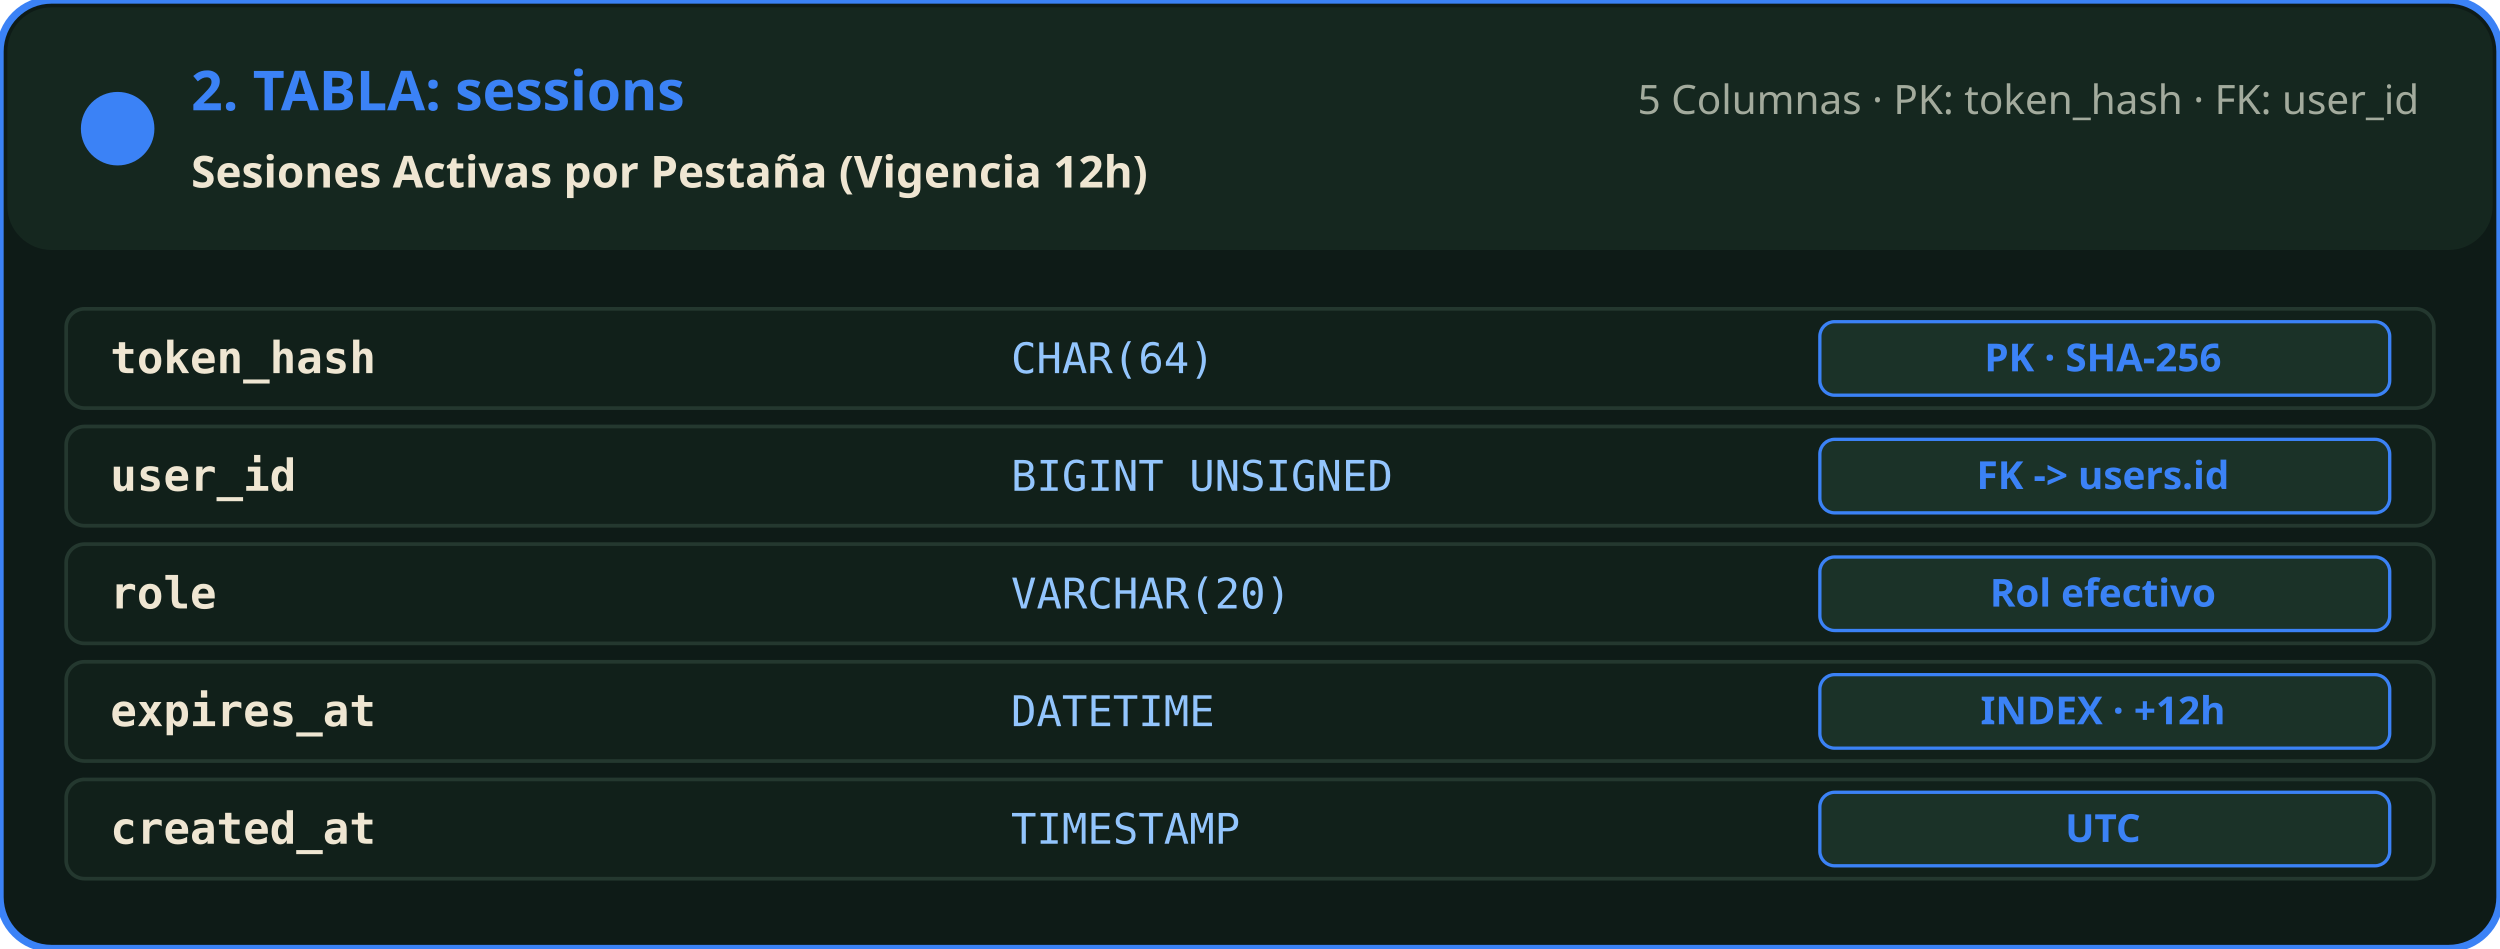
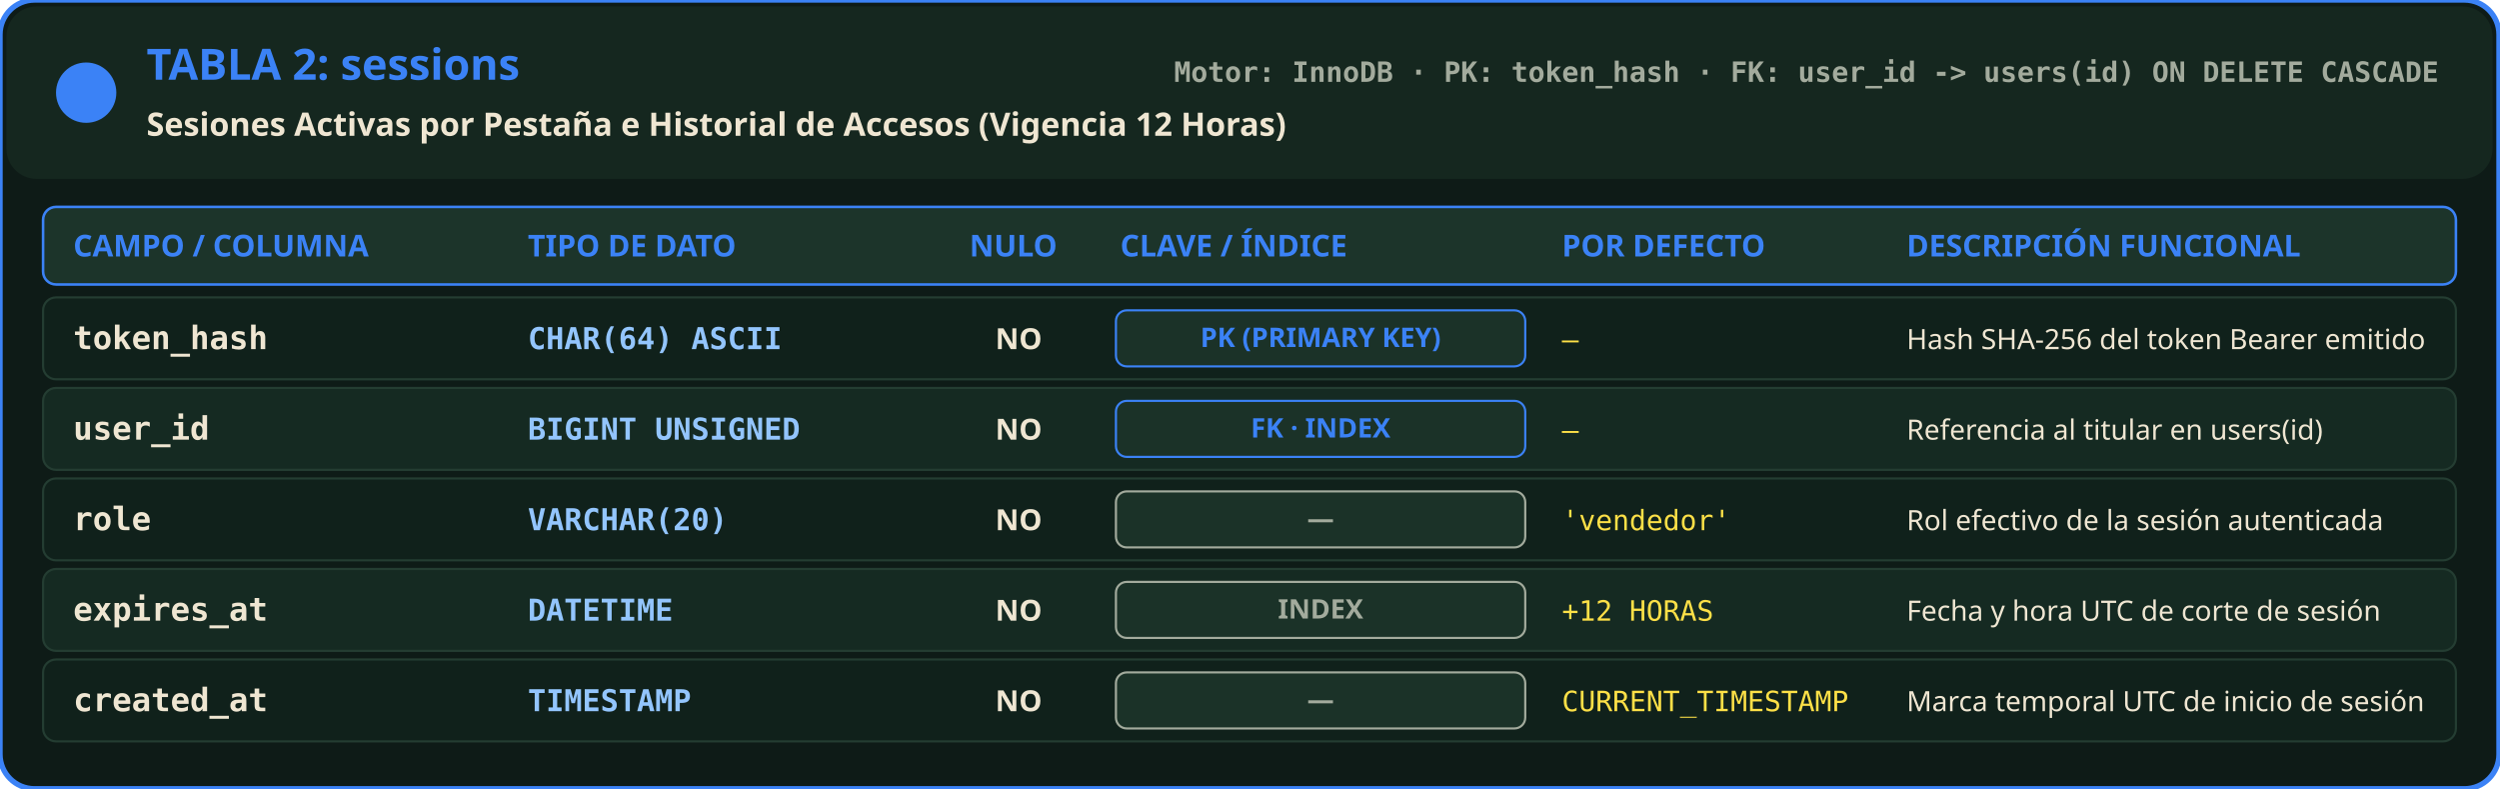
- <svg xmlns="http://www.w3.org/2000/svg" width="680" height="258" viewBox="0 0 680 258">
-   <rect width="680" height="258" rx="14" fill="#0E1B17" stroke="#3B82F6" stroke-width="2" />
-   <rect x="2" y="2" width="676" height="66" rx="12" fill="#15271F" />
-   <circle cx="32" cy="35" r="10" fill="#3B82F6" />
-   <text x="52" y="30" fill="#3B82F6" font-family="Segoe UI, sans-serif" font-size="15" font-weight="800">2. TABLA: sessions</text>
-   <text x="52" y="51" fill="#EFE6D2" font-family="Segoe UI, sans-serif" font-size="12" font-weight="600">Sesiones Activas por Pestaña (Vigencia 12h)</text>
-   <text x="658" y="31" fill="#A3AB9D" font-family="Segoe UI, sans-serif" font-size="11" text-anchor="end">5 Columnas · PK: token_hash · FK: user_id</text>
-   <rect x="18" y="84" width="644" height="27" rx="5" fill="#11201A" stroke="#24382F" />
-   <text x="30" y="101.5" fill="#EFE6D2" font-family="Consolas, monospace" font-size="12" font-weight="700">token_hash</text>
-   <text x="275" y="101.5" fill="#93C5FD" font-family="Consolas, monospace" font-size="11.5">CHAR(64)</text>
-   <rect x="495" y="87.5" width="155" height="20" rx="4" fill="#1B3228" stroke="#3B82F6" stroke-width="0.9" />
-   <text x="572" y="101" fill="#3B82F6" font-family="Segoe UI, sans-serif" font-size="10.5" font-weight="700" text-anchor="middle">PK · SHA-256</text>
-   <rect x="18" y="116" width="644" height="27" rx="5" fill="#11201A" stroke="#24382F" />
-   <text x="30" y="133.5" fill="#EFE6D2" font-family="Consolas, monospace" font-size="12" font-weight="700">user_id</text>
-   <text x="275" y="133.5" fill="#93C5FD" font-family="Consolas, monospace" font-size="11.5">BIGINT UNSIGNED</text>
-   <rect x="495" y="119.5" width="155" height="20" rx="4" fill="#1B3228" stroke="#3B82F6" stroke-width="0.9" />
-   <text x="572" y="133" fill="#3B82F6" font-family="Segoe UI, sans-serif" font-size="10.5" font-weight="700" text-anchor="middle">FK -&gt; users.id</text>
-   <rect x="18" y="148" width="644" height="27" rx="5" fill="#11201A" stroke="#24382F" />
-   <text x="30" y="165.5" fill="#EFE6D2" font-family="Consolas, monospace" font-size="12" font-weight="700">role</text>
-   <text x="275" y="165.5" fill="#93C5FD" font-family="Consolas, monospace" font-size="11.5">VARCHAR(20)</text>
-   <rect x="495" y="151.5" width="155" height="20" rx="4" fill="#1B3228" stroke="#3B82F6" stroke-width="0.9" />
-   <text x="572" y="165" fill="#3B82F6" font-family="Segoe UI, sans-serif" font-size="10.5" font-weight="700" text-anchor="middle">Rol efectivo</text>
-   <rect x="18" y="180" width="644" height="27" rx="5" fill="#11201A" stroke="#24382F" />
-   <text x="30" y="197.5" fill="#EFE6D2" font-family="Consolas, monospace" font-size="12" font-weight="700">expires_at</text>
-   <text x="275" y="197.5" fill="#93C5FD" font-family="Consolas, monospace" font-size="11.5">DATETIME</text>
-   <rect x="495" y="183.5" width="155" height="20" rx="4" fill="#1B3228" stroke="#3B82F6" stroke-width="0.9" />
-   <text x="572" y="197" fill="#3B82F6" font-family="Segoe UI, sans-serif" font-size="10.5" font-weight="700" text-anchor="middle">INDEX · +12h</text>
-   <rect x="18" y="212" width="644" height="27" rx="5" fill="#11201A" stroke="#24382F" />
-   <text x="30" y="229.5" fill="#EFE6D2" font-family="Consolas, monospace" font-size="12" font-weight="700">created_at</text>
-   <text x="275" y="229.5" fill="#93C5FD" font-family="Consolas, monospace" font-size="11.5">TIMESTAMP</text>
-   <rect x="495" y="215.5" width="155" height="20" rx="4" fill="#1B3228" stroke="#3B82F6" stroke-width="0.9" />
-   <text x="572" y="229" fill="#3B82F6" font-family="Segoe UI, sans-serif" font-size="10.5" font-weight="700" text-anchor="middle">UTC</text>
+ <svg xmlns="http://www.w3.org/2000/svg" width="1160" height="366" viewBox="0 0 1160 366">
+   <rect width="1160" height="366" rx="16" fill="#0E1B17" stroke="#3B82F6" stroke-width="2.5" />
+   <rect x="3" y="3" width="1154" height="80" rx="14" fill="#15271F" />
+   <circle cx="40" cy="43" r="14" fill="#3B82F6" />
+   <text x="68" y="37" fill="#3B82F6" font-family="Segoe UI, sans-serif" font-size="20" font-weight="900">TABLA 2: sessions</text>
+   <text x="68" y="63" fill="#EFE6D2" font-family="Segoe UI, sans-serif" font-size="15" font-weight="600">Sesiones Activas por Pestaña e Historial de Accesos (Vigencia 12 Horas)</text>
+   <text x="1132" y="38" fill="#A3AB9D" font-family="Consolas, monospace" font-size="13" font-weight="700" text-anchor="end">Motor: InnoDB · PK: token_hash · FK: user_id -&gt; users(id) ON DELETE CASCADE</text>
+   <rect x="20" y="96" width="1120" height="36" rx="6" fill="#1C342A" stroke="#3B82F6" stroke-width="1.2" />
+   <text x="34" y="119" fill="#3B82F6" font-family="Segoe UI, sans-serif" font-size="14" font-weight="800">CAMPO / COLUMNA</text>
+   <text x="245" y="119" fill="#3B82F6" font-family="Segoe UI, sans-serif" font-size="14" font-weight="800">TIPO DE DATO</text>
+   <text x="450" y="119" fill="#3B82F6" font-family="Segoe UI, sans-serif" font-size="14" font-weight="800">NULO</text>
+   <text x="520" y="119" fill="#3B82F6" font-family="Segoe UI, sans-serif" font-size="14" font-weight="800">CLAVE / ÍNDICE</text>
+   <text x="725" y="119" fill="#3B82F6" font-family="Segoe UI, sans-serif" font-size="14" font-weight="800">POR DEFECTO</text>
+   <text x="885" y="119" fill="#3B82F6" font-family="Segoe UI, sans-serif" font-size="14" font-weight="800">DESCRIPCIÓN FUNCIONAL</text>
+   <rect x="20" y="138" width="1120" height="38" rx="6" fill="#10211B" stroke="#243D32" />
+   <text x="34" y="162" fill="#EFE6D2" font-family="Consolas, monospace" font-size="15" font-weight="700">token_hash</text>
+   <text x="245" y="162" fill="#93C5FD" font-family="Consolas, monospace" font-size="14" font-weight="600">CHAR(64) ASCII</text>
+   <text x="462" y="162" fill="#EFE6D2" font-family="Segoe UI, sans-serif" font-size="13.5" font-weight="700">NO</text>
+   <rect x="518" y="144" width="190" height="26" rx="5" fill="#1B3228" stroke="#3B82F6" stroke-width="1" />
+   <text x="613" y="161" fill="#3B82F6" font-family="Segoe UI, sans-serif" font-size="12.5" font-weight="800" text-anchor="middle">PK (PRIMARY KEY)</text>
+   <text x="725" y="162" fill="#FDE047" font-family="Consolas, monospace" font-size="13">—</text>
+   <text x="885" y="162" fill="#EFE6D2" font-family="Segoe UI, sans-serif" font-size="13">Hash SHA-256 del token Bearer emitido</text>
+   <rect x="20" y="180" width="1120" height="38" rx="6" fill="#152A22" stroke="#243D32" />
+   <text x="34" y="204" fill="#EFE6D2" font-family="Consolas, monospace" font-size="15" font-weight="700">user_id</text>
+   <text x="245" y="204" fill="#93C5FD" font-family="Consolas, monospace" font-size="14" font-weight="600">BIGINT UNSIGNED</text>
+   <text x="462" y="204" fill="#EFE6D2" font-family="Segoe UI, sans-serif" font-size="13.5" font-weight="700">NO</text>
+   <rect x="518" y="186" width="190" height="26" rx="5" fill="#1B3228" stroke="#3B82F6" stroke-width="1" />
+   <text x="613" y="203" fill="#3B82F6" font-family="Segoe UI, sans-serif" font-size="12.5" font-weight="800" text-anchor="middle">FK · INDEX</text>
+   <text x="725" y="204" fill="#FDE047" font-family="Consolas, monospace" font-size="13">—</text>
+   <text x="885" y="204" fill="#EFE6D2" font-family="Segoe UI, sans-serif" font-size="13">Referencia al titular en users(id)</text>
+   <rect x="20" y="222" width="1120" height="38" rx="6" fill="#10211B" stroke="#243D32" />
+   <text x="34" y="246" fill="#EFE6D2" font-family="Consolas, monospace" font-size="15" font-weight="700">role</text>
+   <text x="245" y="246" fill="#93C5FD" font-family="Consolas, monospace" font-size="14" font-weight="600">VARCHAR(20)</text>
+   <text x="462" y="246" fill="#EFE6D2" font-family="Segoe UI, sans-serif" font-size="13.5" font-weight="700">NO</text>
+   <rect x="518" y="228" width="190" height="26" rx="5" fill="#1B3228" stroke="#A3AB9D" stroke-width="1" />
+   <text x="613" y="245" fill="#A3AB9D" font-family="Segoe UI, sans-serif" font-size="12.5" font-weight="800" text-anchor="middle">—</text>
+   <text x="725" y="246" fill="#FDE047" font-family="Consolas, monospace" font-size="13">'vendedor'</text>
+   <text x="885" y="246" fill="#EFE6D2" font-family="Segoe UI, sans-serif" font-size="13">Rol efectivo de la sesión autenticada</text>
+   <rect x="20" y="264" width="1120" height="38" rx="6" fill="#152A22" stroke="#243D32" />
+   <text x="34" y="288" fill="#EFE6D2" font-family="Consolas, monospace" font-size="15" font-weight="700">expires_at</text>
+   <text x="245" y="288" fill="#93C5FD" font-family="Consolas, monospace" font-size="14" font-weight="600">DATETIME</text>
+   <text x="462" y="288" fill="#EFE6D2" font-family="Segoe UI, sans-serif" font-size="13.5" font-weight="700">NO</text>
+   <rect x="518" y="270" width="190" height="26" rx="5" fill="#1B3228" stroke="#A3AB9D" stroke-width="1" />
+   <text x="613" y="287" fill="#A3AB9D" font-family="Segoe UI, sans-serif" font-size="12.5" font-weight="800" text-anchor="middle">INDEX</text>
+   <text x="725" y="288" fill="#FDE047" font-family="Consolas, monospace" font-size="13">+12 HORAS</text>
+   <text x="885" y="288" fill="#EFE6D2" font-family="Segoe UI, sans-serif" font-size="13">Fecha y hora UTC de corte de sesión</text>
+   <rect x="20" y="306" width="1120" height="38" rx="6" fill="#10211B" stroke="#243D32" />
+   <text x="34" y="330" fill="#EFE6D2" font-family="Consolas, monospace" font-size="15" font-weight="700">created_at</text>
+   <text x="245" y="330" fill="#93C5FD" font-family="Consolas, monospace" font-size="14" font-weight="600">TIMESTAMP</text>
+   <text x="462" y="330" fill="#EFE6D2" font-family="Segoe UI, sans-serif" font-size="13.5" font-weight="700">NO</text>
+   <rect x="518" y="312" width="190" height="26" rx="5" fill="#1B3228" stroke="#A3AB9D" stroke-width="1" />
+   <text x="613" y="329" fill="#A3AB9D" font-family="Segoe UI, sans-serif" font-size="12.5" font-weight="800" text-anchor="middle">—</text>
+   <text x="725" y="330" fill="#FDE047" font-family="Consolas, monospace" font-size="13">CURRENT_TIMESTAMP</text>
+   <text x="885" y="330" fill="#EFE6D2" font-family="Segoe UI, sans-serif" font-size="13">Marca temporal UTC de inicio de sesión</text>
</svg>
